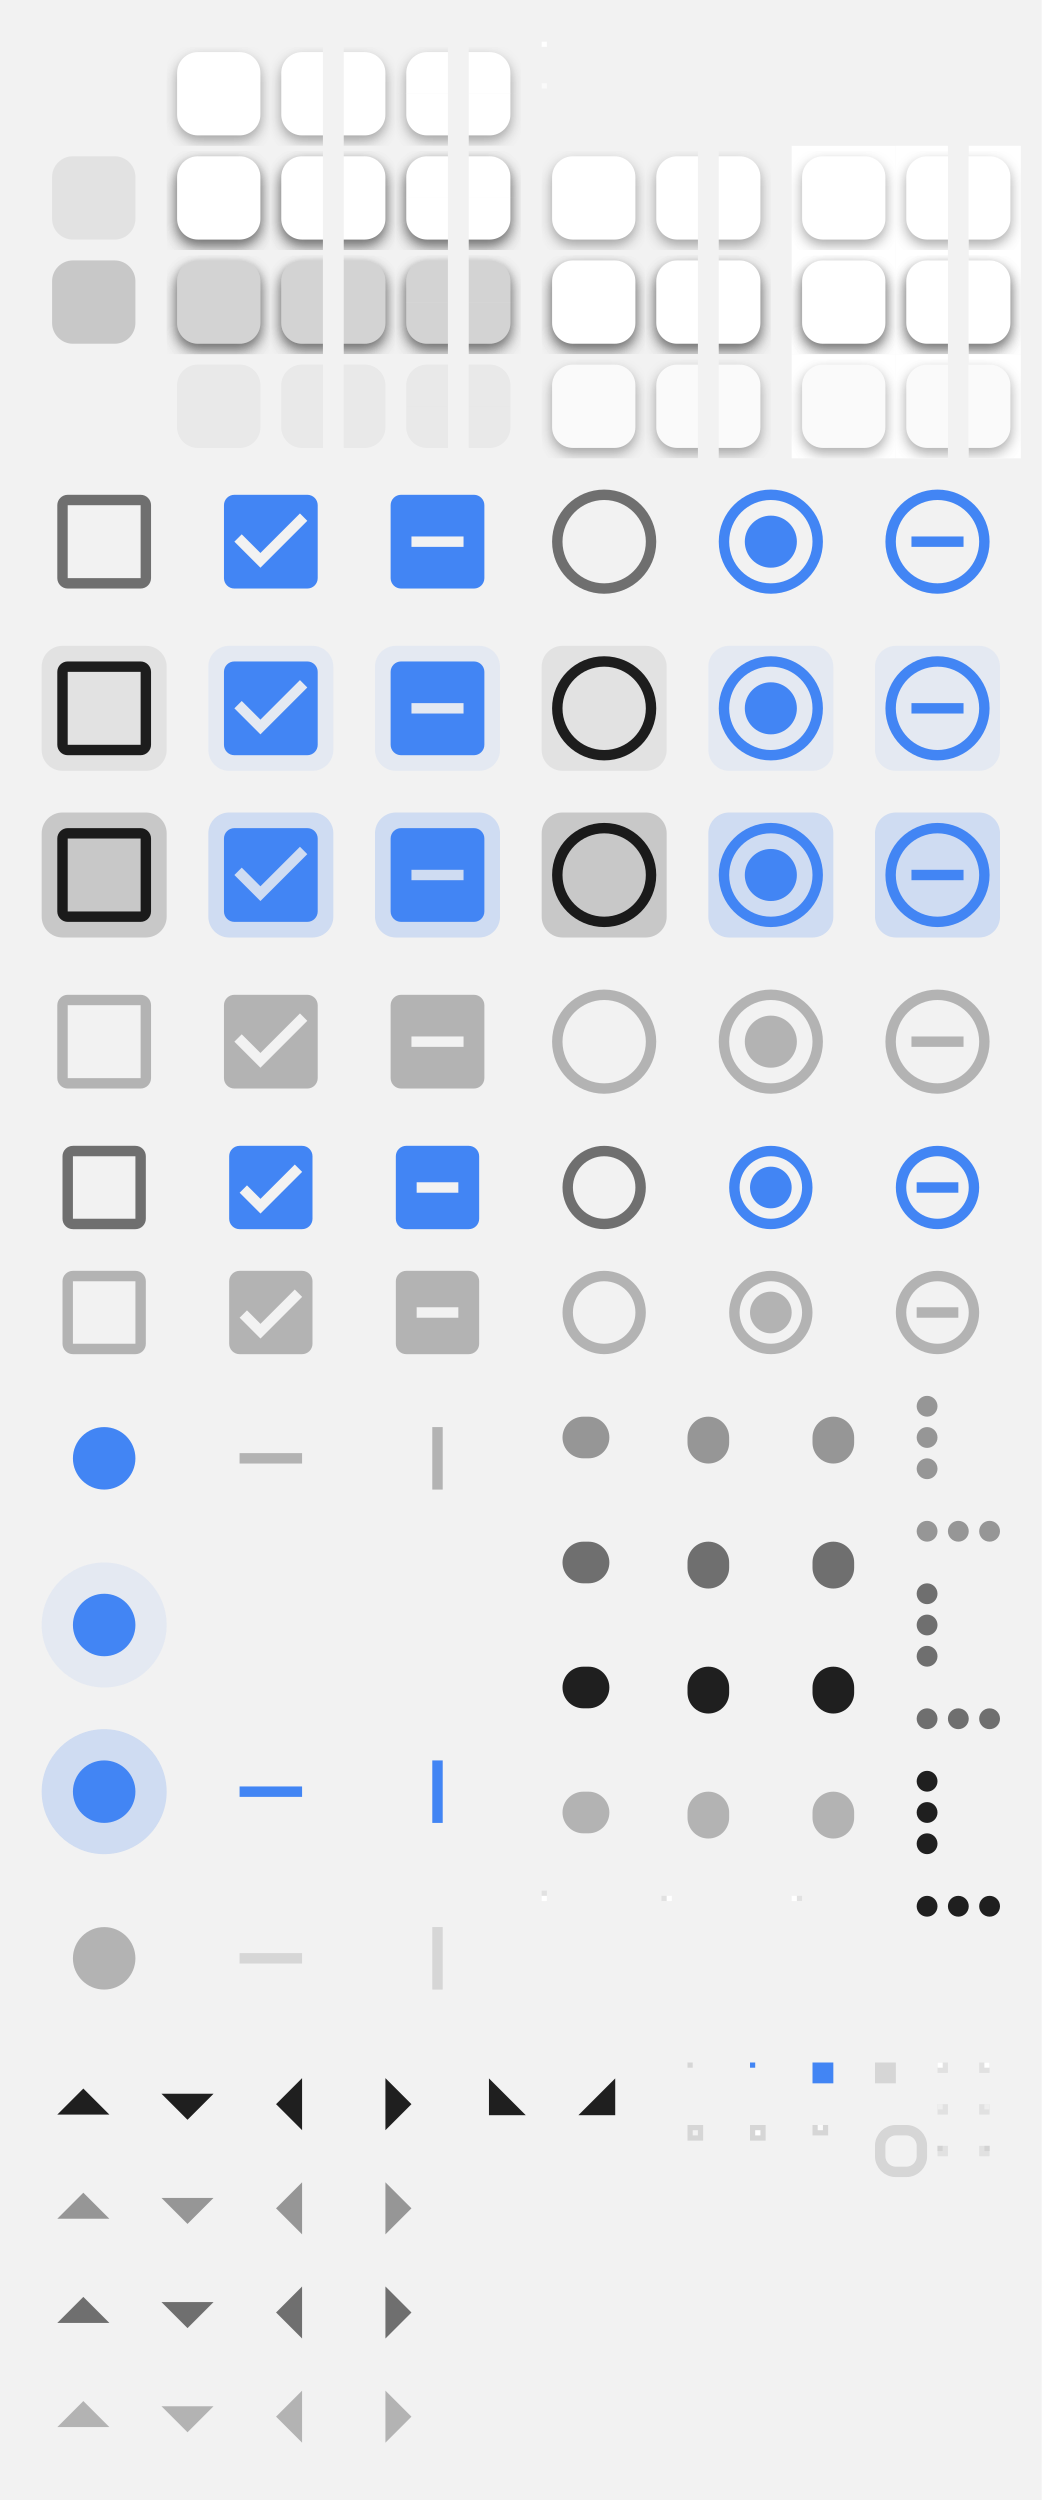
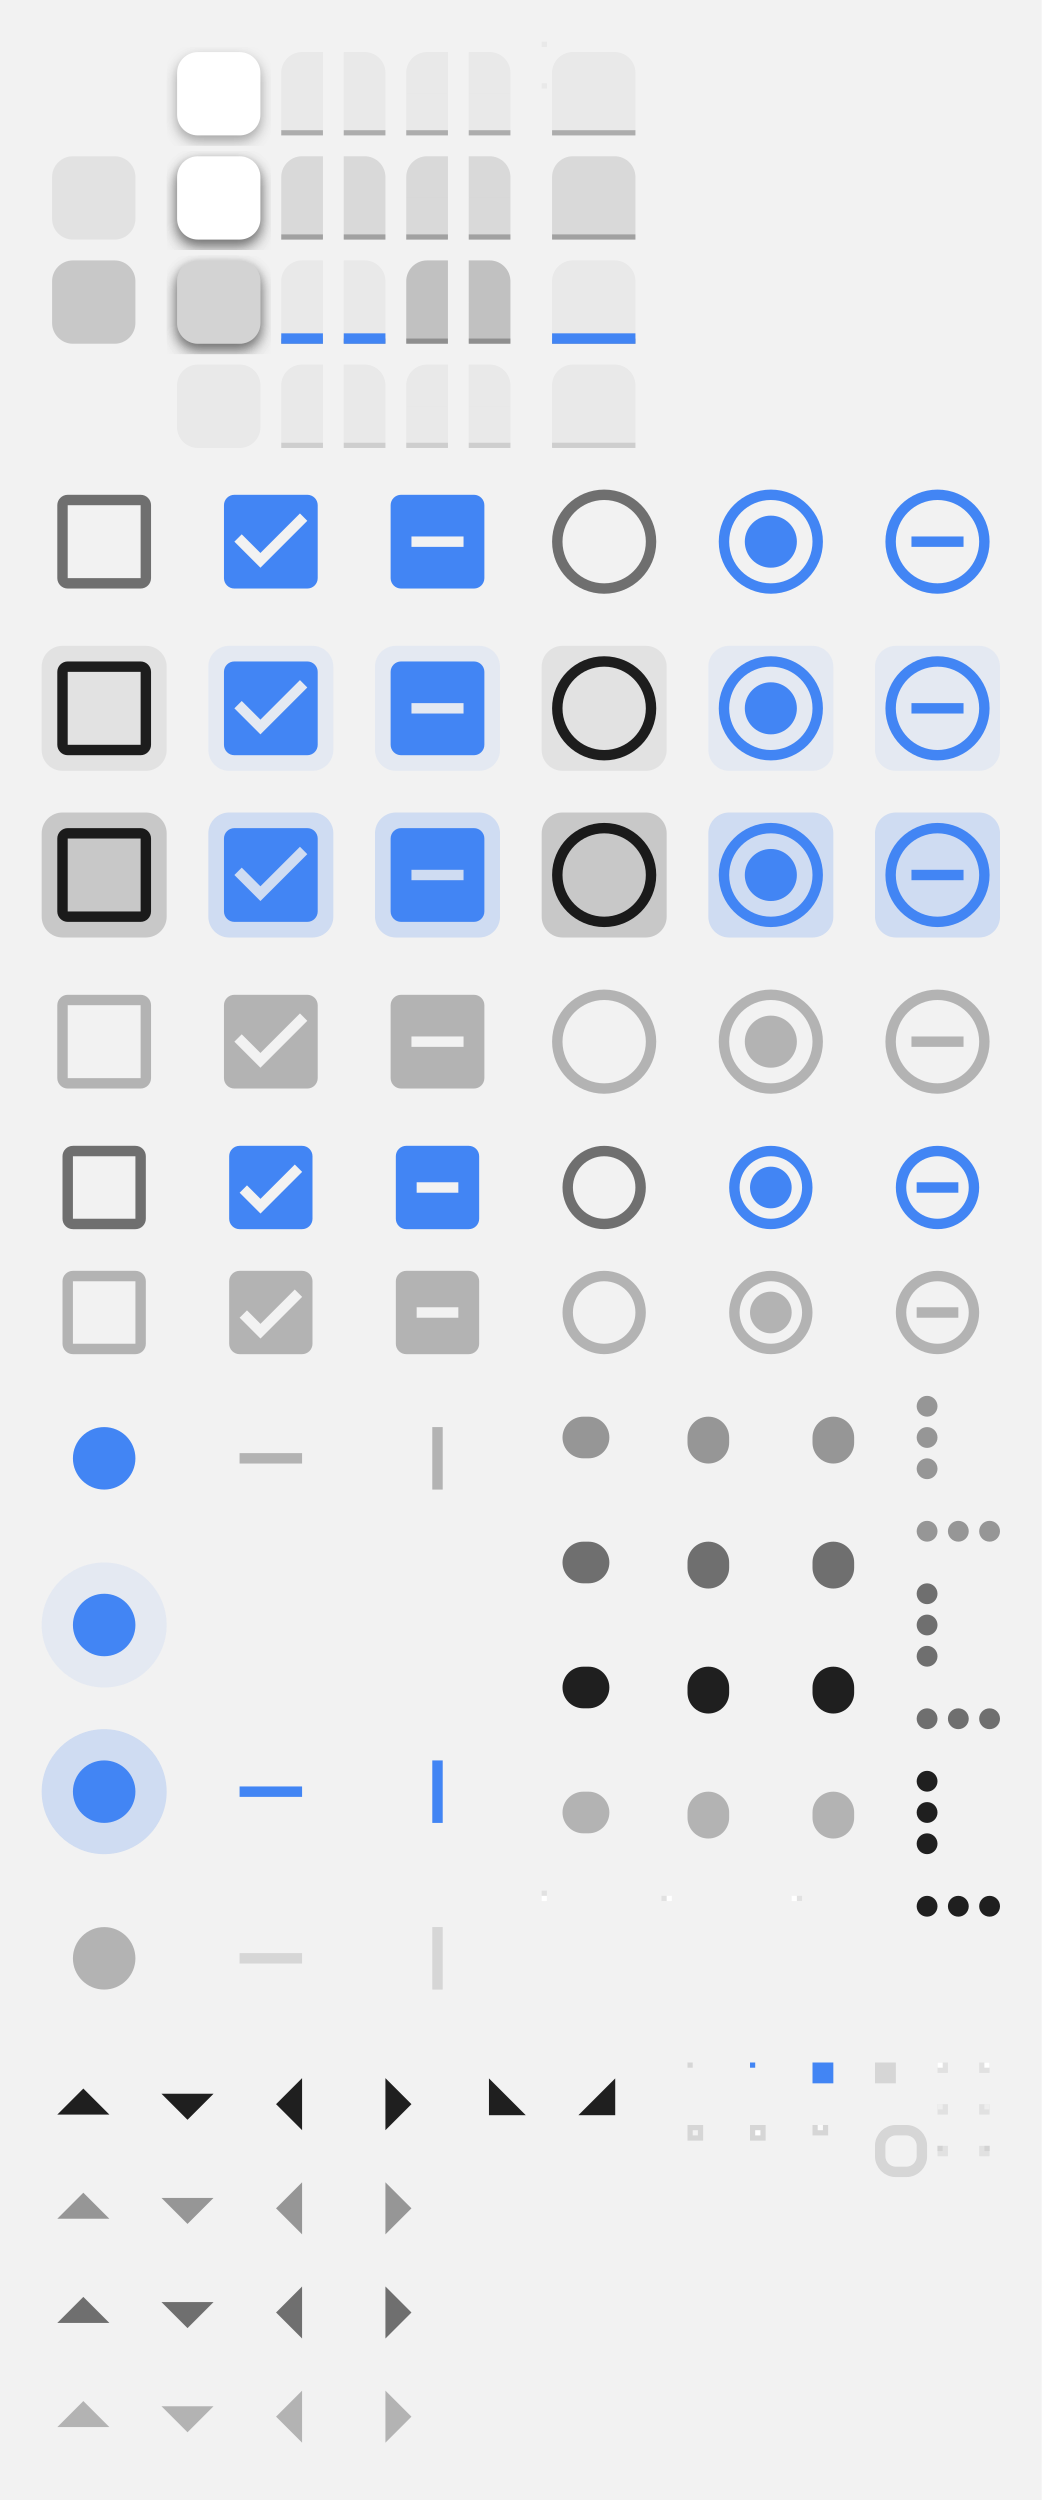
<svg xmlns="http://www.w3.org/2000/svg" xmlns:xlink="http://www.w3.org/1999/xlink" width="200" height="480" viewBox="0 0 200 480">
  <rect width="200" height="480" fill="url(#color-background)" />
  <defs>
    <linearGradient id="color-text">
      <stop offset="1" stop-color="#000000" stop-opacity="0.87" />
    </linearGradient>
    <linearGradient id="color-text-disabled">
      <stop offset="1" stop-color="#000000" stop-opacity="0.38" />
    </linearGradient>
    <linearGradient id="color-text-secondary">
      <stop offset="1" stop-color="#000000" stop-opacity="0.54" />
    </linearGradient>
    <linearGradient id="color-text-secondary-disabled">
      <stop offset="1" stop-color="#000000" stop-opacity="0.26" />
    </linearGradient>
    <linearGradient id="color-track">
      <stop offset="1" stop-color="#000000" stop-opacity="0.26" />
    </linearGradient>
    <linearGradient id="color-track-disabled">
      <stop offset="1" stop-color="#000000" stop-opacity="0.12" />
    </linearGradient>
    <linearGradient id="color-divider">
      <stop offset="1" stop-color="#000000" stop-opacity="0.12" />
    </linearGradient>
    <linearGradient id="color-fill">
      <stop offset="1" stop-color="#000000" stop-opacity="0.04" />
    </linearGradient>
    <linearGradient id="color-primary">
      <stop offset="1" stop-color="#4285F4" />
    </linearGradient>
    <linearGradient id="color-background">
      <stop offset="1" stop-color="#F2F2F2" />
    </linearGradient>
    <linearGradient id="color-surface">
      <stop offset="1" stop-color="#FFFFFF" />
    </linearGradient>
    <linearGradient id="color-base">
      <stop offset="1" stop-color="#FFFFFF" />
    </linearGradient>
    <linearGradient id="color-base-alt">
      <stop offset="1" stop-color="#FAFAFA" />
    </linearGradient>
    <linearGradient id="color-frame">
      <stop offset="1" stop-color="#000000" stop-opacity="0.12" />
    </linearGradient>
    <filter id="z1" color-interpolation-filters="sRGB" x="0" y="0" width="1" height="1">
      <feFlood flood-color="#000000" flood-opacity="0.12" result="flood" />
      <feComposite operator="in" in="flood" in2="SourceGraphic" result="composite1" />
      <feGaussianBlur stdDeviation="1.5" in="composite1" result="blur" />
      <feOffset dx="0" dy="1" result="offset" />
      <feComposite in="SourceGraphic" in2="offset" result="fbSourceGraphic" />
      <feFlood flood-color="#000000" flood-opacity="0.24" result="flood" />
      <feComposite operator="in" in="flood" in2="fbSourceGraphic" result="composite1" />
      <feGaussianBlur stdDeviation="1" in="composite1" result="blur" />
      <feOffset dx="0" dy="1" result="offset" />
      <feComposite in="fbSourceGraphic" in2="offset" result="composite2" />
    </filter>
+     <clipPath id="top">
+       <rect width="16" height="16" x="2" y="2" />
+     </clipPath>
    <clipPath id="left">
      <rect width="10" height="20" />
    </clipPath>
    <clipPath id="right">
      <rect width="10" height="20" x="10" />
    </clipPath>
    <clipPath id="left-top">
      <rect width="10" height="10" />
    </clipPath>
    <clipPath id="left-bottom">
      <rect width="10" height="10" y="10" />
    </clipPath>
    <clipPath id="right-top">
      <rect width="10" height="10" x="10" />
    </clipPath>
    <clipPath id="right-bottom">
      <rect width="10" height="10" x="10" y="10" />
    </clipPath>
    <rect id="icon-size" width="16" height="16" fill="none" />
    <g id="base-button-box">
      <rect width="20" height="20" fill="none" />
      <rect x="2" y="2" width="16" height="16" rx="4" />
    </g>
    <g id="base-button">
      <use xlink:href="#base-button-box" fill="url(#color-surface)" filter="url(#z1)" />
    </g>
    <g id="base-button-hover">
      <use xlink:href="#base-button" filter="url(#z1)" />
    </g>
    <g id="base-button-active">
      <use xlink:href="#base-button-hover" />
      <use xlink:href="#base-button-box" fill="url(#color-text)" fill-opacity="0.2" />
    </g>
    <g id="base-button-disabled">
      <use xlink:href="#base-button-box" fill="url(#color-fill)" />
    </g>
+     <g id="base-entry-box">
+       <rect width="20" height="20" fill="none" />
+       <rect x="2" y="2" width="16" height="36" rx="4" clip-path="url(#top)" />
+     </g>
    <g id="base-entry">
-       <rect width="20" height="20" />
-       <use xlink:href="#base-button-box" id="base-entry-box" fill="url(#color-base)" filter="url(#z1)" />
+       <use xlink:href="#base-entry-box" fill="url(#color-fill)" />
+       <rect x="2" y="17" width="16" height="1" fill="url(#color-track)" />
+     </g>
+     <g id="base-entry-hover">
+       <use xlink:href="#base-entry" />
+       <use xlink:href="#base-entry-box" fill="url(#color-text)" fill-opacity="0.08" />
    </g>
    <g id="base-entry-active">
-       <rect width="20" height="20" />
-       <use xlink:href="#base-entry-box" filter="url(#z1)" />
+       <use xlink:href="#base-entry" />
+       <use xlink:href="#base-entry-box" fill="url(#color-text)" fill-opacity="0.2" />
+     </g>
+     <g id="base-entry-focus">
+       <use xlink:href="#base-entry" />
+       <rect x="2" y="16" width="16" height="2" fill="url(#color-primary)" />
    </g>
    <g id="base-entry-disabled">
-       <rect width="20" height="20" />
-       <use xlink:href="#base-button-box" fill="url(#color-base-alt)" filter="url(#z1)" />
+       <use xlink:href="#base-entry-box" fill="url(#color-fill)" />
+       <rect x="2" y="17" width="16" height="1" fill="url(#color-track-disabled)" />
    </g>
    <rect id="button-fill" width="24" height="24" rx="4" />
    <g id="base-checkbox-unchecked">
      <use xlink:href="#button-fill" />
      <path fill-opacity="1" d="M19 5v14H5V5h14m0-2H5c-1.1 0-2 .9-2 2v14c0 1.1.9 2 2 2h14c1.1 0 2-.9 2-2V5c0-1.1-.9-2-2-2z" />
    </g>
    <g id="base-checkbox-checked">
      <use xlink:href="#button-fill" />
      <path fill-opacity="1" d="M19 3H5c-1.11 0-2 .9-2 2v14c0 1.1.89 2 2 2h14c1.11 0 2-.9 2-2V5c0-1.1-.89-2-2-2zm-9 14l-5-5 1.41-1.41L10 14.17l7.59-7.59L19 8l-9 9z" />
    </g>
    <g id="base-checkbox-mixed">
      <use xlink:href="#button-fill" />
      <path fill-opacity="1" d="M19 3H5c-1.1 0-2 .9-2 2v14c0 1.1.9 2 2 2h14c1.1 0 2-.9 2-2V5c0-1.1-.9-2-2-2zm-2 10H7v-2h10v2z" />
    </g>
    <g id="base-radio-unchecked">
      <use xlink:href="#button-fill" />
      <path fill-opacity="1" d="M12 2C6.48 2 2 6.48 2 12s4.48 10 10 10 10-4.48 10-10S17.52 2 12 2zm0 18c-4.42 0-8-3.58-8-8s3.58-8 8-8 8 3.58 8 8-3.58 8-8 8z" />
    </g>
    <g id="base-radio-checked">
      <use xlink:href="#button-fill" />
      <path fill-opacity="1" d="M12 7c-2.76 0-5 2.24-5 5s2.24 5 5 5 5-2.24 5-5-2.24-5-5-5zm0-5C6.48 2 2 6.48 2 12s4.48 10 10 10 10-4.48 10-10S17.52 2 12 2zm0 18c-4.42 0-8-3.58-8-8s3.58-8 8-8 8 3.58 8 8-3.58 8-8 8z" />
    </g>
    <g id="base-radio-mixed">
      <use xlink:href="#button-fill" />
      <path fill-opacity="1" d="M7 11v2h10v-2H7zm5-9C6.48 2 2 6.48 2 12s4.48 10 10 10 10-4.48 10-10S17.52 2 12 2zm0 18c-4.41 0-8-3.59-8-8s3.59-8 8-8 8 3.59 8 8-3.59 8-8 8z" />
    </g>
    <g id="base-menu-checkbox-unchecked">
      <use xlink:href="#icon-size" />
      <path d="M2 0a2 2 0 0 0-2 2v12a2 2 0 0 0 2 2h12a2 2 0 0 0 2-2V2a2 2 0 0 0-2-2H2zm0 2h12v12H2V2z" />
    </g>
    <g id="base-menu-checkbox-checked">
      <use xlink:href="#icon-size" />
      <path d="M2 0a2 2 0 0 0-2 2v12a2 2 0 0 0 2 2h12a2 2 0 0 0 2-2V2a2 2 0 0 0-2-2H2zm10.6 3.59L14.01 5l-8 8-4-4 1.41-1.41 2.59 2.59 6.59-6.59z" />
    </g>
    <g id="base-menu-checkbox-mixed">
      <use xlink:href="#icon-size" />
      <path d="M2 0a2 2 0 0 0-2 2v12a2 2 0 0 0 2 2h12a2 2 0 0 0 2-2V2a2 2 0 0 0-2-2H2zm2 7h8v2H4V7z" />
    </g>
    <g id="base-menu-radio-unchecked">
      <use xlink:href="#icon-size" />
      <path d="M8 0a8 8 0 0 0-8 8 8 8 0 0 0 8 8 8 8 0 0 0 8-8 8 8 0 0 0-8-8zm0 2a6 6 0 0 1 6 6 6 6 0 0 1-6 6 6 6 0 0 1-6-6 6 6 0 0 1 6-6z" />
    </g>
    <g id="base-menu-radio-checked">
      <use xlink:href="#icon-size" />
      <path d="M8 0a8 8 0 0 0-8 8 8 8 0 0 0 8 8 8 8 0 0 0 8-8 8 8 0 0 0-8-8zm0 2a6 6 0 0 1 6 6 6 6 0 0 1-6 6 6 6 0 0 1-6-6 6 6 0 0 1 6-6zm0 2a4 4 0 0 0-4 4 4 4 0 0 0 4 4 4 4 0 0 0 4-4 4 4 0 0 0-4-4z" />
    </g>
    <g id="base-menu-radio-mixed">
      <use xlink:href="#icon-size" />
      <path d="M8 0a8 8 0 0 0-8 8 8 8 0 0 0 8 8 8 8 0 0 0 8-8 8 8 0 0 0-8-8zm0 2a6 6 0 0 1 6 6 6 6 0 0 1-6 6 6 6 0 0 1-6-6 6 6 0 0 1 6-6zM4 7v2h8V7H4z" />
    </g>
    <g id="base-scale-horz-trough">
      <rect width="24" height="24" fill="none" />
      <rect x="6" y="11" width="12" height="2" />
    </g>
    <g id="base-scale-vert-trough">
      <use xlink:href="#base-scale-horz-trough" transform="rotate(90 12 12)" />
    </g>
    <g id="base-scrollbar-horz-slider">
      <rect y="-1" width="17" height="17" fill="none" />
      <rect x="4" y="4" width="9" height="8" rx="4" />
    </g>
    <g id="base-scrollbar-horz-trough">
      <rect y="-1" width="1" height="2" fill="url(#color-base)" />
      <rect y="-1" width="1" height="1" fill="url(#color-divider)" />
    </g>
    <g id="base-scrollbar-vert-ltr-slider">
      <use xlink:href="#base-scrollbar-horz-slider" transform="rotate(-90 8.5 8.5)" />
    </g>
    <g id="base-scrollbar-vert-ltr-trough">
      <use xlink:href="#base-scrollbar-horz-trough" transform="rotate(-90 0.5 0.5)" />
    </g>
    <g id="base-scrollbar-vert-rtl-slider">
      <use xlink:href="#base-scrollbar-horz-slider" transform="rotate(90 8 8)" />
    </g>
    <g id="base-scrollbar-vert-rtl-trough">
      <use xlink:href="#base-scrollbar-horz-trough" transform="rotate(90 0.5 0.5)" />
    </g>
    <g id="base-handle-horz">
      <circle cx="2" cy="2" r="2" />
      <circle cx="8" cy="2" r="2" />
      <circle cx="14" cy="2" r="2" />
    </g>
    <g id="base-handle-vert">
      <use xlink:href="#base-handle-horz" transform="rotate(90 2 2)" />
    </g>
    <path id="pan-path" d="M13 6l-5 5-5-5z" />
    <g id="base-pan-down">
      <use xlink:href="#icon-size" />
      <use xlink:href="#pan-path" />
    </g>
    <g id="base-pan-up">
      <use xlink:href="#icon-size" />
      <use xlink:href="#pan-path" transform="rotate(180 8 8)" />
    </g>
    <g id="base-pan-left">
      <use xlink:href="#icon-size" />
      <use xlink:href="#pan-path" transform="rotate(90 8 8)" />
    </g>
    <g id="base-pan-right">
      <use xlink:href="#icon-size" />
      <use xlink:href="#pan-path" transform="rotate(-90 8 8)" />
    </g>
    <g id="base-pan-left-semi">
      <use xlink:href="#icon-size" />
      <use xlink:href="#pan-path" transform="rotate(45 8 8)" />
    </g>
    <g id="base-pan-right-semi">
      <use xlink:href="#icon-size" />
      <use xlink:href="#pan-path" transform="rotate(-45 8 8)" />
    </g>
    <g id="base-treeview-ltr-button">
      <rect width="2" height="2" fill="url(#color-base)" fill-opacity="1" />
      <rect width="2" height="2" fill="url(#color-divider)" fill-opacity="1" />
      <rect width="1" height="1" fill="url(#color-base)" fill-opacity="1" />
      <rect width="1" height="1" />
    </g>
    <g id="base-treeview-rtl-button">
      <use xlink:href="#base-treeview-ltr-button" transform="scale(-1 1)" />
    </g>
  </defs>
  <g id="flat-button" transform="translate(8 8)">
    <use xlink:href="#base-button-box" fill="url(#color-text)" fill-opacity="0" />
  </g>
  <g id="flat-button-hover" transform="translate(8 28)">
    <use xlink:href="#base-button-box" fill="url(#color-text)" fill-opacity="0.08" />
  </g>
  <g id="flat-button-active" transform="translate(8 48)">
    <use xlink:href="#base-button-box" fill="url(#color-text)" fill-opacity="0.2" />
  </g>
  <g id="flat-button-disabled" transform="translate(8 68)">
    <use xlink:href="#base-button-box" fill="url(#color-text)" fill-opacity="0" />
  </g>
  <g id="button" transform="translate(32 8)">
    <use xlink:href="#base-button" />
  </g>
  <g id="button-hover" transform="translate(32 28)">
    <use xlink:href="#base-button-hover" />
  </g>
  <g id="button-active" transform="translate(32 48)">
    <use xlink:href="#base-button-active" />
  </g>
  <g id="button-disabled" transform="translate(32 68)">
    <use xlink:href="#base-button-disabled" />
  </g>
-   <g id="combo-rtl-button" transform="translate(52 8)">
-     <use xlink:href="#base-button" clip-path="url(#left)" />
-   </g>
-   <g id="combo-rtl-button-hover" transform="translate(52 28)">
-     <use xlink:href="#base-button-hover" clip-path="url(#left)" />
-   </g>
-   <g id="combo-rtl-button-active" transform="translate(52 48)">
-     <use xlink:href="#base-button-active" clip-path="url(#left)" />
-   </g>
-   <g id="combo-rtl-button-disabled" transform="translate(52 68)">
-     <use xlink:href="#base-button-disabled" clip-path="url(#left)" />
-   </g>
-   <g id="combo-ltr-button" transform="translate(56 8)">
-     <use xlink:href="#base-button" clip-path="url(#right)" />
-   </g>
-   <g id="combo-ltr-button-hover" transform="translate(56 28)">
-     <use xlink:href="#base-button-hover" clip-path="url(#right)" />
-   </g>
-   <g id="combo-ltr-button-active" transform="translate(56 48)">
-     <use xlink:href="#base-button-active" clip-path="url(#right)" />
-   </g>
-   <g id="combo-ltr-button-disabled" transform="translate(56 68)">
-     <use xlink:href="#base-button-disabled" clip-path="url(#right)" />
+   <g id="combo-left-entry" transform="translate(52 8)">
+     <use xlink:href="#base-entry" clip-path="url(#left)" />
+   </g>
+   <g id="combo-left-entry-hover" transform="translate(52 28)">
+     <use xlink:href="#base-entry-hover" clip-path="url(#left)" />
+   </g>
+   <g id="combo-left-entry-active" transform="translate(52 48)">
+     <use xlink:href="#base-entry-focus" clip-path="url(#left)" />
+   </g>
+   <g id="combo-left-entry-disabled" transform="translate(52 68)">
+     <use xlink:href="#base-entry-disabled" clip-path="url(#left)" />
+   </g>
+   <g id="combo-right-entry" transform="translate(56 8)">
+     <use xlink:href="#base-entry" clip-path="url(#right)" />
+   </g>
+   <g id="combo-right-entry-hover" transform="translate(56 28)">
+     <use xlink:href="#base-entry-hover" clip-path="url(#right)" />
+   </g>
+   <g id="combo-right-entry-active" transform="translate(56 48)">
+     <use xlink:href="#base-entry-focus" clip-path="url(#right)" />
+   </g>
+   <g id="combo-right-entry-disabled" transform="translate(56 68)">
+     <use xlink:href="#base-entry-disabled" clip-path="url(#right)" />
  </g>
  <g id="spin-rtl-up" transform="translate(76 8)">
-     <use xlink:href="#base-button" clip-path="url(#left-top)" />
+     <use xlink:href="#base-entry" clip-path="url(#left-top)" />
  </g>
  <g id="spin-rtl-up-hover" transform="translate(76 28)">
-     <use xlink:href="#base-button-hover" clip-path="url(#left-top)" />
+     <use xlink:href="#base-entry-hover" clip-path="url(#left-top)" />
  </g>
  <g id="spin-rtl-up-active" transform="translate(76 48)">
-     <use xlink:href="#base-button-active" clip-path="url(#left-top)" />
+     <use xlink:href="#base-entry-active" clip-path="url(#left-top)" />
  </g>
  <g id="spin-rtl-up-disabled" transform="translate(76 68)">
-     <use xlink:href="#base-button-disabled" clip-path="url(#left-top)" />
+     <use xlink:href="#base-entry-disabled" clip-path="url(#left-top)" />
  </g>
  <g id="spin-rtl-down" transform="translate(76 8)">
-     <use xlink:href="#base-button" clip-path="url(#left-bottom)" />
+     <use xlink:href="#base-entry" clip-path="url(#left-bottom)" />
  </g>
  <g id="spin-rtl-down-hover" transform="translate(76 28)">
-     <use xlink:href="#base-button-hover" clip-path="url(#left-bottom)" />
+     <use xlink:href="#base-entry-hover" clip-path="url(#left-bottom)" />
  </g>
  <g id="spin-rtl-down-active" transform="translate(76 48)">
-     <use xlink:href="#base-button-active" clip-path="url(#left-bottom)" />
+     <use xlink:href="#base-entry-active" clip-path="url(#left-bottom)" />
  </g>
  <g id="spin-rtl-down-disabled" transform="translate(76 68)">
-     <use xlink:href="#base-button-disabled" clip-path="url(#left-bottom)" />
+     <use xlink:href="#base-entry-disabled" clip-path="url(#left-bottom)" />
  </g>
  <g id="spin-ltr-up" transform="translate(80 8)">
-     <use xlink:href="#base-button" clip-path="url(#right-top)" />
+     <use xlink:href="#base-entry" clip-path="url(#right-top)" />
  </g>
  <g id="spin-ltr-up-hover" transform="translate(80 28)">
-     <use xlink:href="#base-button-hover" clip-path="url(#right-top)" />
+     <use xlink:href="#base-entry-hover" clip-path="url(#right-top)" />
  </g>
  <g id="spin-ltr-up-active" transform="translate(80 48)">
-     <use xlink:href="#base-button-active" clip-path="url(#right-top)" />
+     <use xlink:href="#base-entry-active" clip-path="url(#right-top)" />
  </g>
  <g id="spin-ltr-up-disabled" transform="translate(80 68)">
-     <use xlink:href="#base-button-disabled" clip-path="url(#right-top)" />
+     <use xlink:href="#base-entry-disabled" clip-path="url(#right-top)" />
  </g>
  <g id="spin-ltr-down" transform="translate(80 8)">
-     <use xlink:href="#base-button" clip-path="url(#right-bottom)" />
+     <use xlink:href="#base-entry" clip-path="url(#right-bottom)" />
  </g>
  <g id="spin-ltr-down-hover" transform="translate(80 28)">
-     <use xlink:href="#base-button-hover" clip-path="url(#right-bottom)" />
+     <use xlink:href="#base-entry-hover" clip-path="url(#right-bottom)" />
  </g>
  <g id="spin-ltr-down-active" transform="translate(80 48)">
-     <use xlink:href="#base-button-active" clip-path="url(#right-bottom)" />
+     <use xlink:href="#base-entry-active" clip-path="url(#right-bottom)" />
  </g>
  <g id="spin-ltr-down-disabled" transform="translate(80 68)">
-     <use xlink:href="#base-button-disabled" clip-path="url(#right-bottom)" />
+     <use xlink:href="#base-entry-disabled" clip-path="url(#right-bottom)" />
  </g>
  <g id="entry-background" transform="translate(104 8)">
-     <rect width="1" height="1" fill="url(#color-base)" />
+     <rect width="1" height="1" fill="url(#color-fill)" />
  </g>
  <g id="entry-background-disabled" transform="translate(104 16)">
-     <rect width="1" height="1" fill="url(#color-base-alt)" />
-   </g>
-   <g id="entry" transform="translate(104 28)">
-     <use xlink:href="#base-entry" fill="url(#color-background)" />
+     <rect width="1" height="1" fill="url(#color-fill)" />
+   </g>
+   <g id="entry" transform="translate(104 8)">
+     <use xlink:href="#base-entry" />
+   </g>
+   <g id="entry-hover" transform="translate(104 28)">
+     <use xlink:href="#base-entry-hover" />
  </g>
  <g id="entry-active" transform="translate(104 48)">
-     <use xlink:href="#base-entry-active" fill="url(#color-background)" />
+     <use xlink:href="#base-entry-focus" />
  </g>
  <g id="entry-disabled" transform="translate(104 68)">
-     <use xlink:href="#base-entry-disabled" fill="url(#color-background)" />
-   </g>
-   <g id="combo-ltr-entry" transform="translate(124 28)">
-     <use xlink:href="#base-entry" fill="url(#color-background)" clip-path="url(#left)" />
-   </g>
-   <g id="combo-ltr-entry-active" transform="translate(124 48)">
-     <use xlink:href="#base-entry-active" fill="url(#color-background)" clip-path="url(#left)" />
-   </g>
-   <g id="combo-ltr-entry-disabled" transform="translate(124 68)">
-     <use xlink:href="#base-entry-disabled" fill="url(#color-background)" clip-path="url(#left)" />
-   </g>
-   <g id="combo-rtl-entry" transform="translate(128 28)">
-     <use xlink:href="#base-entry" fill="url(#color-background)" clip-path="url(#right)" />
-   </g>
-   <g id="combo-rtl-entry-active" transform="translate(128 48)">
-     <use xlink:href="#base-entry-active" fill="url(#color-background)" clip-path="url(#right)" />
-   </g>
-   <g id="combo-rtl-entry-disabled" transform="translate(128 68)">
-     <use xlink:href="#base-entry-disabled" fill="url(#color-background)" clip-path="url(#right)" />
-   </g>
-   <g id="notebook-entry" transform="translate(152 28)">
-     <use xlink:href="#base-entry" fill="url(#color-base)" />
-   </g>
-   <g id="notebook-entry-active" transform="translate(152 48)">
-     <use xlink:href="#base-entry-active" fill="url(#color-base)" />
-   </g>
-   <g id="notebook-entry-disabled" transform="translate(152 68)">
-     <use xlink:href="#base-entry-disabled" fill="url(#color-base)" />
-   </g>
-   <g id="notebook-combo-ltr-entry" transform="translate(172 28)">
-     <use xlink:href="#base-entry" fill="url(#color-base)" clip-path="url(#left)" />
-   </g>
-   <g id="notebook-combo-ltr-entry-active" transform="translate(172 48)">
-     <use xlink:href="#base-entry-active" fill="url(#color-base)" clip-path="url(#left)" />
-   </g>
-   <g id="notebook-combo-ltr-entry-disabled" transform="translate(172 68)">
-     <use xlink:href="#base-entry-disabled" fill="url(#color-base)" clip-path="url(#left)" />
-   </g>
-   <g id="notebook-combo-rtl-entry" transform="translate(176 28)">
-     <use xlink:href="#base-entry" fill="url(#color-base)" clip-path="url(#right)" />
-   </g>
-   <g id="notebook-combo-rtl-entry-active" transform="translate(176 48)">
-     <use xlink:href="#base-entry-active" fill="url(#color-base)" clip-path="url(#right)" />
-   </g>
-   <g id="notebook-combo-rtl-entry-disabled" transform="translate(176 68)">
-     <use xlink:href="#base-entry-disabled" fill="url(#color-base)" clip-path="url(#right)" />
+     <use xlink:href="#base-entry-disabled" />
  </g>
  <g id="checkbox-unchecked" transform="translate(8 92)">
    <use xlink:href="#base-checkbox-unchecked" fill="url(#color-text-secondary)" fill-opacity="0" />
  </g>
  <g id="checkbox-unchecked-hover" transform="translate(8 124)">
    <use xlink:href="#base-checkbox-unchecked" fill="url(#color-text)" fill-opacity="0.08" />
  </g>
  <g id="checkbox-unchecked-active" transform="translate(8 156)">
    <use xlink:href="#base-checkbox-unchecked" fill="url(#color-text)" fill-opacity="0.2" />
  </g>
  <g id="checkbox-unchecked-disabled" transform="translate(8 188)">
    <use xlink:href="#base-checkbox-unchecked" fill="url(#color-text-secondary-disabled)" fill-opacity="0" />
  </g>
  <g id="checkbox-checked" transform="translate(40 92)">
    <use xlink:href="#base-checkbox-checked" fill="url(#color-primary)" fill-opacity="0" />
  </g>
  <g id="checkbox-checked-hover" transform="translate(40 124)">
    <use xlink:href="#base-checkbox-checked" fill="url(#color-primary)" fill-opacity="0.08" />
  </g>
  <g id="checkbox-checked-active" transform="translate(40 156)">
    <use xlink:href="#base-checkbox-checked" fill="url(#color-primary)" fill-opacity="0.2" />
  </g>
  <g id="checkbox-checked-disabled" transform="translate(40 188)">
    <use xlink:href="#base-checkbox-checked" fill="url(#color-text-secondary-disabled)" fill-opacity="0" />
  </g>
  <g id="checkbox-mixed" transform="translate(72 92)">
    <use xlink:href="#base-checkbox-mixed" fill="url(#color-primary)" fill-opacity="0" />
  </g>
  <g id="checkbox-mixed-hover" transform="translate(72 124)">
    <use xlink:href="#base-checkbox-mixed" fill="url(#color-primary)" fill-opacity="0.08" />
  </g>
  <g id="checkbox-mixed-active" transform="translate(72 156)">
    <use xlink:href="#base-checkbox-mixed" fill="url(#color-primary)" fill-opacity="0.2" />
  </g>
  <g id="checkbox-mixed-disabled" transform="translate(72 188)">
    <use xlink:href="#base-checkbox-mixed" fill="url(#color-text-secondary-disabled)" fill-opacity="0" />
  </g>
  <g id="radio-unchecked" transform="translate(104 92)">
    <use xlink:href="#base-radio-unchecked" fill="url(#color-text-secondary)" fill-opacity="0" />
  </g>
  <g id="radio-unchecked-hover" transform="translate(104 124)">
    <use xlink:href="#base-radio-unchecked" fill="url(#color-text)" fill-opacity="0.08" />
  </g>
  <g id="radio-unchecked-active" transform="translate(104 156)">
    <use xlink:href="#base-radio-unchecked" fill="url(#color-text)" fill-opacity="0.2" />
  </g>
  <g id="radio-unchecked-disabled" transform="translate(104 188)">
    <use xlink:href="#base-radio-unchecked" fill="url(#color-text-secondary-disabled)" fill-opacity="0" />
  </g>
  <g id="radio-checked" transform="translate(136 92)">
    <use xlink:href="#base-radio-checked" fill="url(#color-primary)" fill-opacity="0" />
  </g>
  <g id="radio-checked-hover" transform="translate(136 124)">
    <use xlink:href="#base-radio-checked" fill="url(#color-primary)" fill-opacity="0.08" />
  </g>
  <g id="radio-checked-active" transform="translate(136 156)">
    <use xlink:href="#base-radio-checked" fill="url(#color-primary)" fill-opacity="0.2" />
  </g>
  <g id="radio-checked-disabled" transform="translate(136 188)">
    <use xlink:href="#base-radio-checked" fill="url(#color-text-secondary-disabled)" fill-opacity="0" />
  </g>
  <g id="radio-mixed" transform="translate(168 92)">
    <use xlink:href="#base-radio-mixed" fill="url(#color-primary)" fill-opacity="0" />
  </g>
  <g id="radio-mixed-hover" transform="translate(168 124)">
    <use xlink:href="#base-radio-mixed" fill="url(#color-primary)" fill-opacity="0.08" />
  </g>
  <g id="radio-mixed-active" transform="translate(168 156)">
    <use xlink:href="#base-radio-mixed" fill="url(#color-primary)" fill-opacity="0.2" />
  </g>
  <g id="radio-mixed-disabled" transform="translate(168 188)">
    <use xlink:href="#base-radio-mixed" fill="url(#color-text-secondary-disabled)" fill-opacity="0" />
  </g>
  <g id="menu-checkbox-unchecked" transform="translate(12 220)">
    <use xlink:href="#base-menu-checkbox-unchecked" fill="url(#color-text-secondary)" />
  </g>
  <g id="menu-checkbox-unchecked-disabled" transform="translate(12 244)">
    <use xlink:href="#base-menu-checkbox-unchecked" fill="url(#color-text-secondary-disabled)" />
  </g>
  <g id="menu-checkbox-checked" transform="translate(44 220)">
    <use xlink:href="#base-menu-checkbox-checked" fill="url(#color-primary)" />
  </g>
  <g id="menu-checkbox-checked-disabled" transform="translate(44 244)">
    <use xlink:href="#base-menu-checkbox-checked" fill="url(#color-text-secondary-disabled)" />
  </g>
  <g id="menu-checkbox-mixed" transform="translate(76 220)">
    <use xlink:href="#base-menu-checkbox-mixed" fill="url(#color-primary)" />
  </g>
  <g id="menu-checkbox-mixed-disabled" transform="translate(76 244)">
    <use xlink:href="#base-menu-checkbox-mixed" fill="url(#color-text-secondary-disabled)" />
  </g>
  <g id="menu-radio-unchecked" transform="translate(108 220)">
    <use xlink:href="#base-menu-radio-unchecked" fill="url(#color-text-secondary)" />
  </g>
  <g id="menu-radio-unchecked-disabled" transform="translate(108 244)">
    <use xlink:href="#base-menu-radio-unchecked" fill="url(#color-text-secondary-disabled)" />
  </g>
  <g id="menu-radio-checked" transform="translate(140 220)">
    <use xlink:href="#base-menu-radio-checked" fill="url(#color-primary)" />
  </g>
  <g id="menu-radio-checked-disabled" transform="translate(140 244)">
    <use xlink:href="#base-menu-radio-checked" fill="url(#color-text-secondary-disabled)" />
  </g>
  <g id="menu-radio-mixed" transform="translate(172 220)">
    <use xlink:href="#base-menu-radio-mixed" fill="url(#color-primary)" />
  </g>
  <g id="menu-radio-mixed-disabled" transform="translate(172 244)">
    <use xlink:href="#base-menu-radio-mixed" fill="url(#color-text-secondary-disabled)" />
  </g>
  <g id="scale-slider" transform="translate(8 268)">
    <circle cx="12" cy="12" r="12" fill="url(#color-primary)" fill-opacity="0" />
    <circle cx="12" cy="12" r="6" fill="url(#color-primary)" />
  </g>
  <g id="scale-slider-hover" transform="translate(8 300)">
    <circle cx="12" cy="12" r="12" fill="url(#color-primary)" fill-opacity="0.08" />
    <circle cx="12" cy="12" r="6" fill="url(#color-primary)" />
  </g>
  <g id="scale-slider-active" transform="translate(8 332)">
    <circle cx="12" cy="12" r="12" fill="url(#color-primary)" fill-opacity="0.2" />
    <circle cx="12" cy="12" r="6" fill="url(#color-primary)" />
  </g>
  <g id="scale-slider-disabled" transform="translate(8 364)">
    <circle cx="12" cy="12" r="12" fill="none" />
    <circle cx="12" cy="12" r="6" fill="url(#color-background)" />
    <circle cx="12" cy="12" r="6" fill="url(#color-text-secondary-disabled)" />
  </g>
  <g id="scale-horz-trough" transform="translate(40 268)">
    <use xlink:href="#base-scale-horz-trough" fill="url(#color-track)" />
  </g>
  <g id="scale-horz-trough-active" transform="translate(40 332)">
    <use xlink:href="#base-scale-horz-trough" fill="url(#color-primary)" />
  </g>
  <g id="scale-horz-trough-disabled" transform="translate(40 364)">
    <use xlink:href="#base-scale-horz-trough" fill="url(#color-track-disabled)" />
  </g>
  <g id="scale-vert-trough" transform="translate(72 268)">
    <use xlink:href="#base-scale-vert-trough" fill="url(#color-track)" />
  </g>
  <g id="scale-vert-trough-active" transform="translate(72 332)">
    <use xlink:href="#base-scale-vert-trough" fill="url(#color-primary)" />
  </g>
  <g id="scale-vert-trough-disabled" transform="translate(72 364)">
    <use xlink:href="#base-scale-vert-trough" fill="url(#color-track-disabled)" />
  </g>
  <g id="scrollbar-horz-slider" transform="translate(104 268)">
    <use xlink:href="#base-scrollbar-horz-slider" fill="url(#color-text-disabled)" />
  </g>
  <g id="scrollbar-horz-slider-hover" transform="translate(104 292)">
    <use xlink:href="#base-scrollbar-horz-slider" fill="url(#color-text-secondary)" />
  </g>
  <g id="scrollbar-horz-slider-active" transform="translate(104 316)">
    <use xlink:href="#base-scrollbar-horz-slider" fill="url(#color-text)" />
  </g>
  <g id="scrollbar-horz-slider-disabled" transform="translate(104 340)">
    <use xlink:href="#base-scrollbar-horz-slider" fill="url(#color-text-secondary-disabled)" />
  </g>
  <g id="scrollbar-horz-trough" transform="translate(104 364)">
    <use xlink:href="#base-scrollbar-horz-trough" />
  </g>
  <g id="scrollbar-vert-ltr-slider" transform="translate(128 268)">
    <use xlink:href="#base-scrollbar-vert-ltr-slider" fill="url(#color-text-disabled)" />
  </g>
  <g id="scrollbar-vert-ltr-slider-hover" transform="translate(128 292)">
    <use xlink:href="#base-scrollbar-vert-ltr-slider" fill="url(#color-text-secondary)" />
  </g>
  <g id="scrollbar-vert-ltr-slider-active" transform="translate(128 316)">
    <use xlink:href="#base-scrollbar-vert-ltr-slider" fill="url(#color-text)" />
  </g>
  <g id="scrollbar-vert-ltr-slider-disabled" transform="translate(128 340)">
    <use xlink:href="#base-scrollbar-vert-ltr-slider" fill="url(#color-text-secondary-disabled)" />
  </g>
  <g id="scrollbar-vert-ltr-trough" transform="translate(128 364)">
    <use xlink:href="#base-scrollbar-vert-ltr-trough" />
  </g>
  <g id="scrollbar-vert-rtl-slider" transform="translate(152 268)">
    <use xlink:href="#base-scrollbar-vert-rtl-slider" fill="url(#color-text-disabled)" />
  </g>
  <g id="scrollbar-vert-rtl-slider-hover" transform="translate(152 292)">
    <use xlink:href="#base-scrollbar-vert-rtl-slider" fill="url(#color-text-secondary)" />
  </g>
  <g id="scrollbar-vert-rtl-slider-active" transform="translate(152 316)">
    <use xlink:href="#base-scrollbar-vert-rtl-slider" fill="url(#color-text)" />
  </g>
  <g id="scrollbar-vert-rtl-slider-disabled" transform="translate(152 340)">
    <use xlink:href="#base-scrollbar-vert-rtl-slider" fill="url(#color-text-secondary-disabled)" />
  </g>
  <g id="scrollbar-vert-rtl-trough" transform="translate(152 364)">
    <use xlink:href="#base-scrollbar-vert-rtl-trough" />
  </g>
  <g id="handle-horz" transform="translate(176 292)">
    <use xlink:href="#base-handle-horz" fill="url(#color-text-disabled)" />
  </g>
  <g id="handle-horz-hover" transform="translate(176 328)">
    <use xlink:href="#base-handle-horz" fill="url(#color-text-secondary)" />
  </g>
  <g id="handle-horz-active" transform="translate(176 364)">
    <use xlink:href="#base-handle-horz" fill="url(#color-text)" />
  </g>
  <g id="handle-vert" transform="translate(176 268)">
    <use xlink:href="#base-handle-vert" fill="url(#color-text-disabled)" />
  </g>
  <g id="handle-vert-hover" transform="translate(176 304)">
    <use xlink:href="#base-handle-vert" fill="url(#color-text-secondary)" />
  </g>
  <g id="handle-vert-active" transform="translate(176 340)">
    <use xlink:href="#base-handle-vert" fill="url(#color-text)" />
  </g>
  <g id="pan-up" transform="translate(8 396)">
    <use xlink:href="#base-pan-up" fill="url(#color-text)" />
  </g>
  <g id="pan-up-disabled" transform="translate(8 416)">
    <use xlink:href="#base-pan-up" fill="url(#color-text-disabled)" />
  </g>
  <g id="pan-up-alt" transform="translate(8 436)">
    <use xlink:href="#base-pan-up" fill="url(#color-text-secondary)" />
  </g>
  <g id="pan-up-alt-disabled" transform="translate(8 456)">
    <use xlink:href="#base-pan-up" fill="url(#color-text-secondary-disabled)" />
  </g>
  <g id="pan-down" transform="translate(28 396)">
    <use xlink:href="#base-pan-down" fill="url(#color-text)" />
  </g>
  <g id="pan-down-disabled" transform="translate(28 416)">
    <use xlink:href="#base-pan-down" fill="url(#color-text-disabled)" />
  </g>
  <g id="pan-down-alt" transform="translate(28 436)">
    <use xlink:href="#base-pan-down" fill="url(#color-text-secondary)" />
  </g>
  <g id="pan-down-alt-disabled" transform="translate(28 456)">
    <use xlink:href="#base-pan-down" fill="url(#color-text-secondary-disabled)" />
  </g>
  <g id="pan-left" transform="translate(48 396)">
    <use xlink:href="#base-pan-left" fill="url(#color-text)" />
  </g>
  <g id="pan-left-disabled" transform="translate(48 416)">
    <use xlink:href="#base-pan-left" fill="url(#color-text-disabled)" />
  </g>
  <g id="pan-left-alt" transform="translate(48 436)">
    <use xlink:href="#base-pan-left" fill="url(#color-text-secondary)" />
  </g>
  <g id="pan-left-alt-disabled" transform="translate(48 456)">
    <use xlink:href="#base-pan-left" fill="url(#color-text-secondary-disabled)" />
  </g>
  <g id="pan-right" transform="translate(68 396)">
    <use xlink:href="#base-pan-right" fill="url(#color-text)" />
  </g>
  <g id="pan-right-disabled" transform="translate(68 416)">
    <use xlink:href="#base-pan-right" fill="url(#color-text-disabled)" />
  </g>
  <g id="pan-right-alt" transform="translate(68 436)">
    <use xlink:href="#base-pan-right" fill="url(#color-text-secondary)" />
  </g>
  <g id="pan-right-alt-disabled" transform="translate(68 456)">
    <use xlink:href="#base-pan-right" fill="url(#color-text-secondary-disabled)" />
  </g>
  <g id="pan-left-semi" transform="translate(88 396)">
    <use xlink:href="#base-pan-left-semi" fill="url(#color-text)" />
  </g>
  <g id="pan-right-semi" transform="translate(108 396)">
    <use xlink:href="#base-pan-right-semi" fill="url(#color-text)" />
  </g>
  <g id="border" transform="translate(132 396)">
    <rect width="1" height="1" fill="url(#color-divider)" />
  </g>
  <g id="tab" transform="translate(144 396)">
    <rect width="1" height="1" fill="url(#color-primary)" />
  </g>
  <g id="progressbar-progress" transform="translate(156 396)">
    <rect width="4" height="4" fill="url(#color-primary)" />
  </g>
  <g id="progressbar-trough" transform="translate(168 396)">
    <rect width="4" height="4" fill="url(#color-background)" />
    <rect width="4" height="4" fill="url(#color-track-disabled)" />
  </g>
  <g id="frame" transform="translate(132 408)">
    <rect x="0.5" y="0.5" width="2" height="2" fill="none" stroke="url(#color-frame)" stroke-width="1" />
  </g>
  <g id="frame-notebook" transform="translate(144 408)">
    <rect width="3" height="3" fill="url(#color-frame)" />
    <rect x="1" y="1" width="1" height="1" fill="url(#color-base)" />
  </g>
  <g id="frame-inline" transform="translate(156 408)">
    <rect width="3" height="2" fill="url(#color-frame)" />
    <rect x="1" width="1" height="1" fill="url(#color-base-alt)" />
  </g>
  <g id="focus" transform="translate(168 408)">
    <rect x="1" y="1" width="8" height="8" rx="3" fill="none" stroke="url(#color-divider)" stroke-width="2" />
  </g>
  <g id="treeview-ltr-button" transform="translate(180 396)">
    <use xlink:href="#base-treeview-ltr-button" fill="url(#color-text)" fill-opacity="0" />
  </g>
  <g id="treeview-ltr-button-hover" transform="translate(180 404)">
    <use xlink:href="#base-treeview-ltr-button" fill="url(#color-text)" fill-opacity="0.08" />
  </g>
  <g id="treeview-ltr-button-active" transform="translate(180 412)">
    <use xlink:href="#base-treeview-ltr-button" fill="url(#color-text)" fill-opacity="0.2" />
  </g>
  <g id="treeview-rtl-button" transform="translate(190 396)">
    <use xlink:href="#base-treeview-rtl-button" fill="url(#color-text)" fill-opacity="0" />
  </g>
  <g id="treeview-rtl-button-hover" transform="translate(190 404)">
    <use xlink:href="#base-treeview-rtl-button" fill="url(#color-text)" fill-opacity="0.08" />
  </g>
  <g id="treeview-rtl-button-active" transform="translate(190 412)">
    <use xlink:href="#base-treeview-rtl-button" fill="url(#color-text)" fill-opacity="0.2" />
  </g>
</svg>
